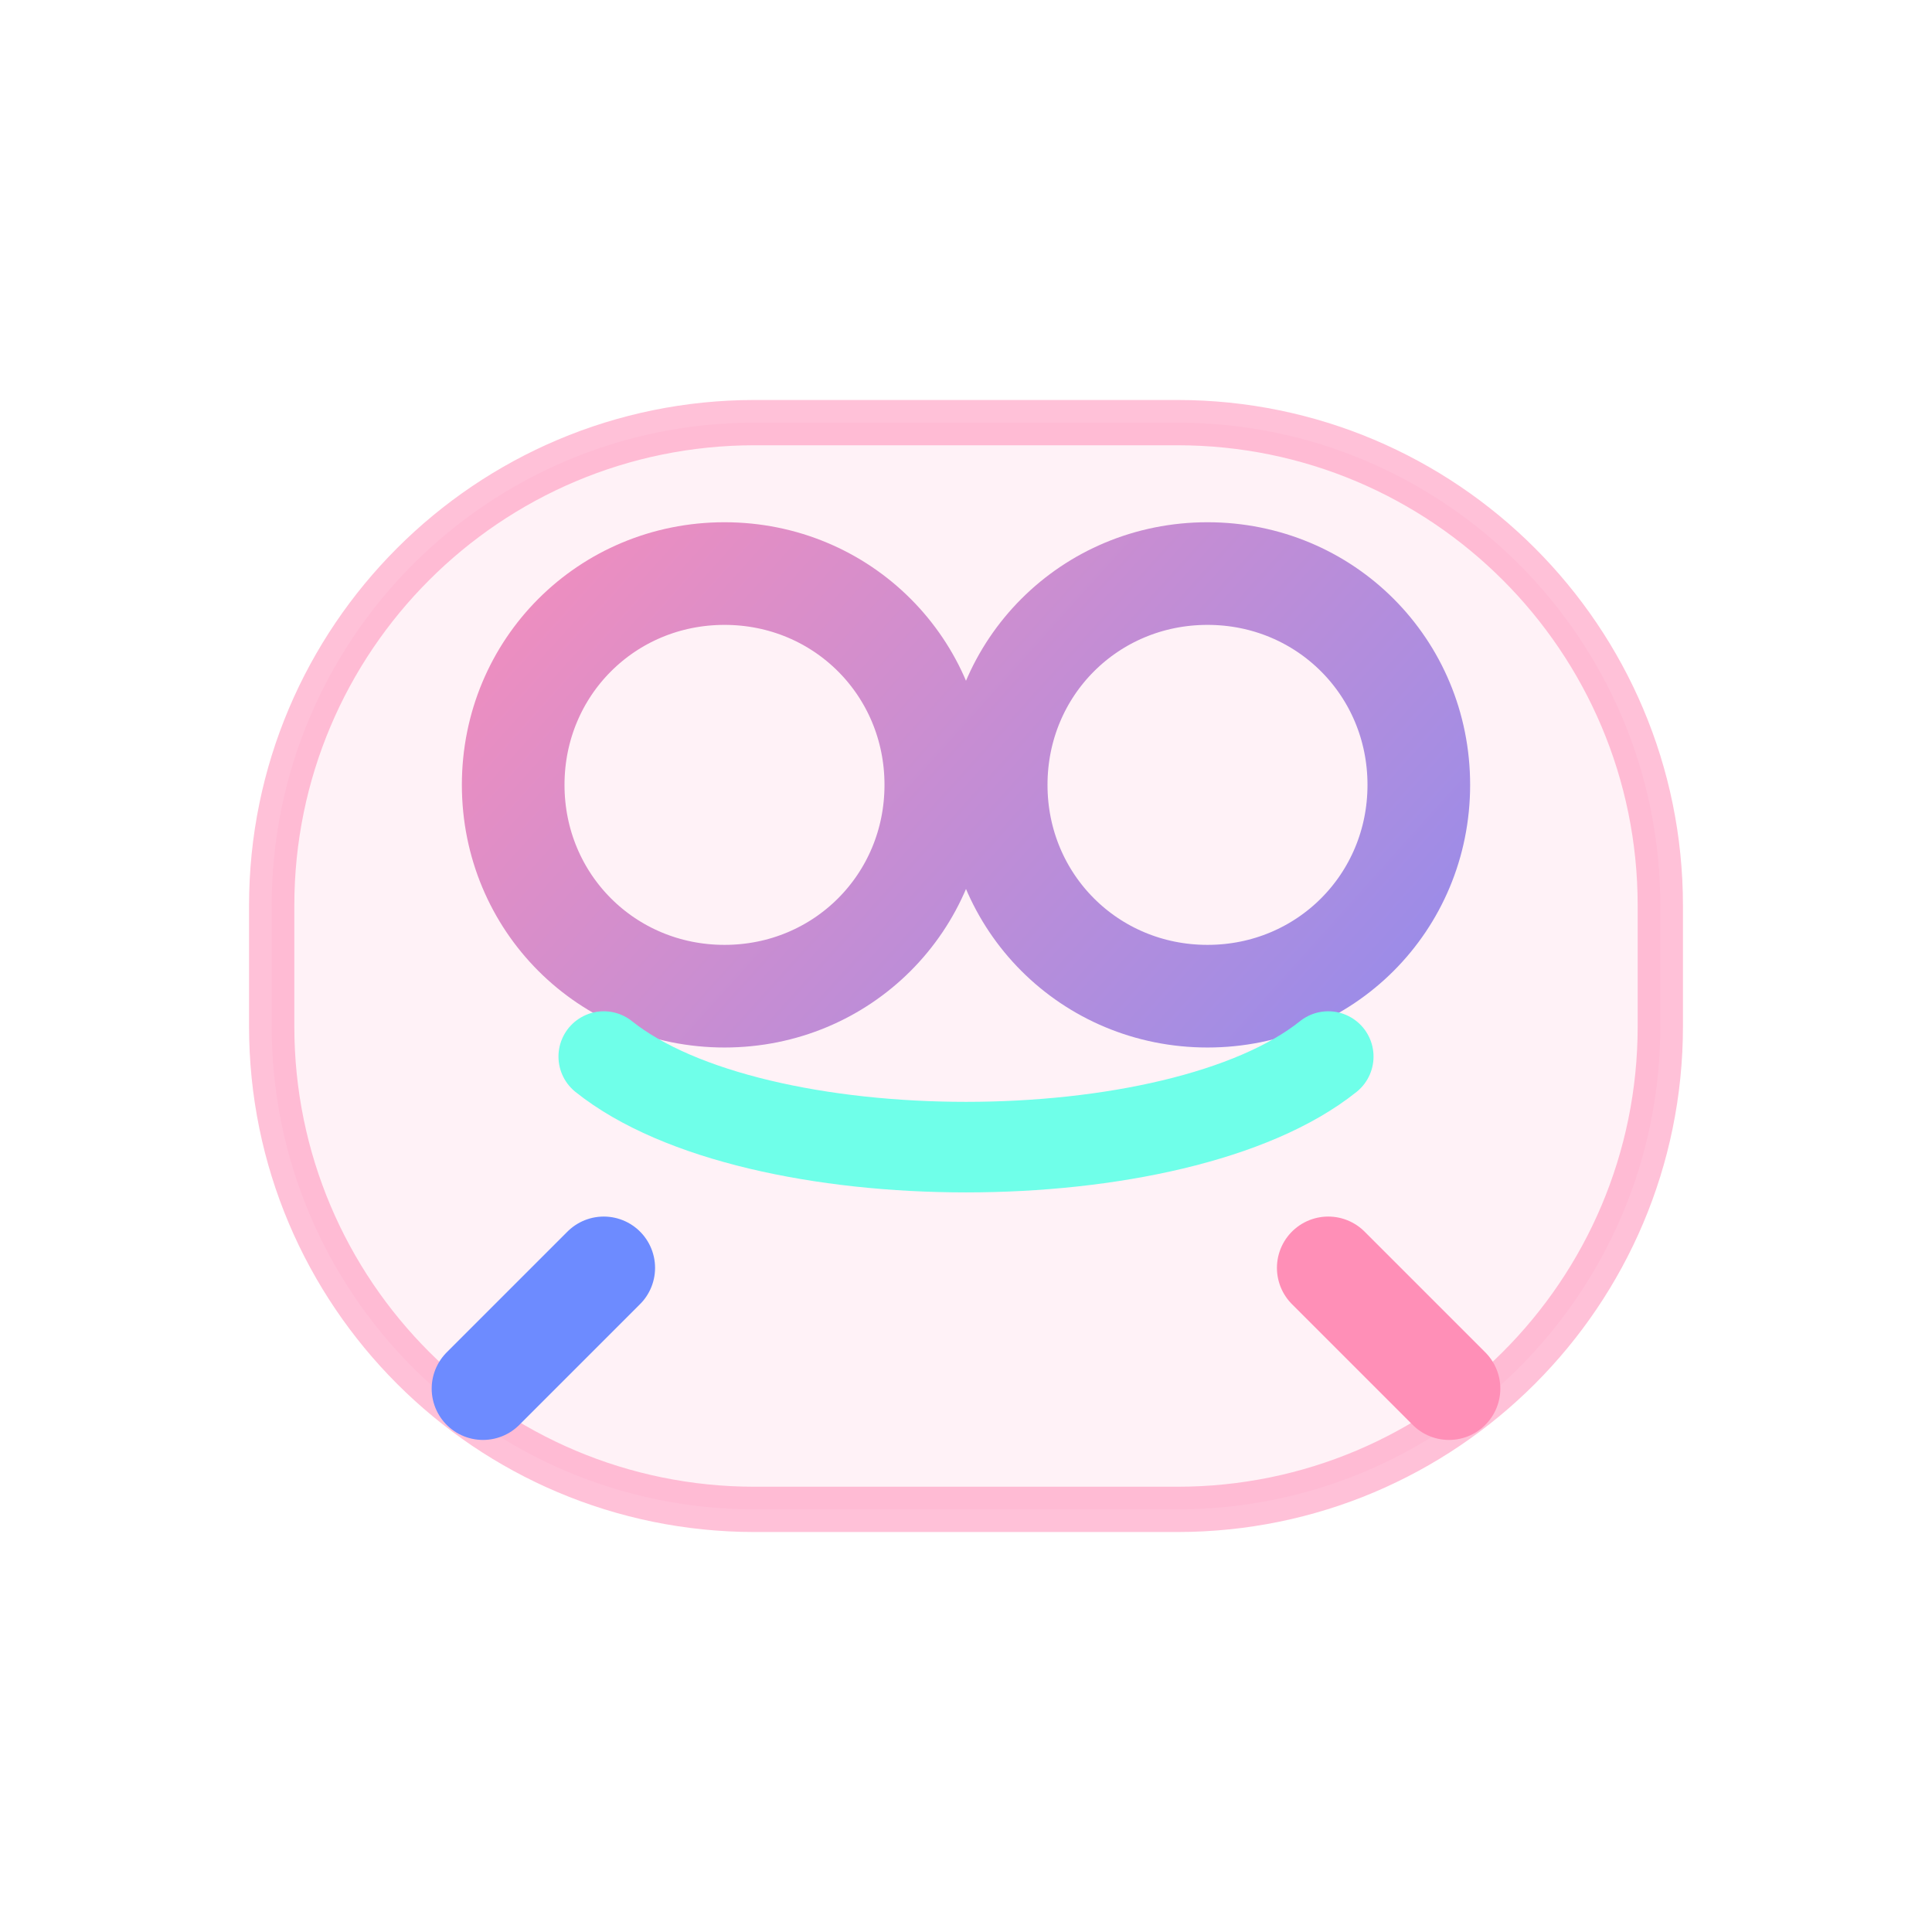
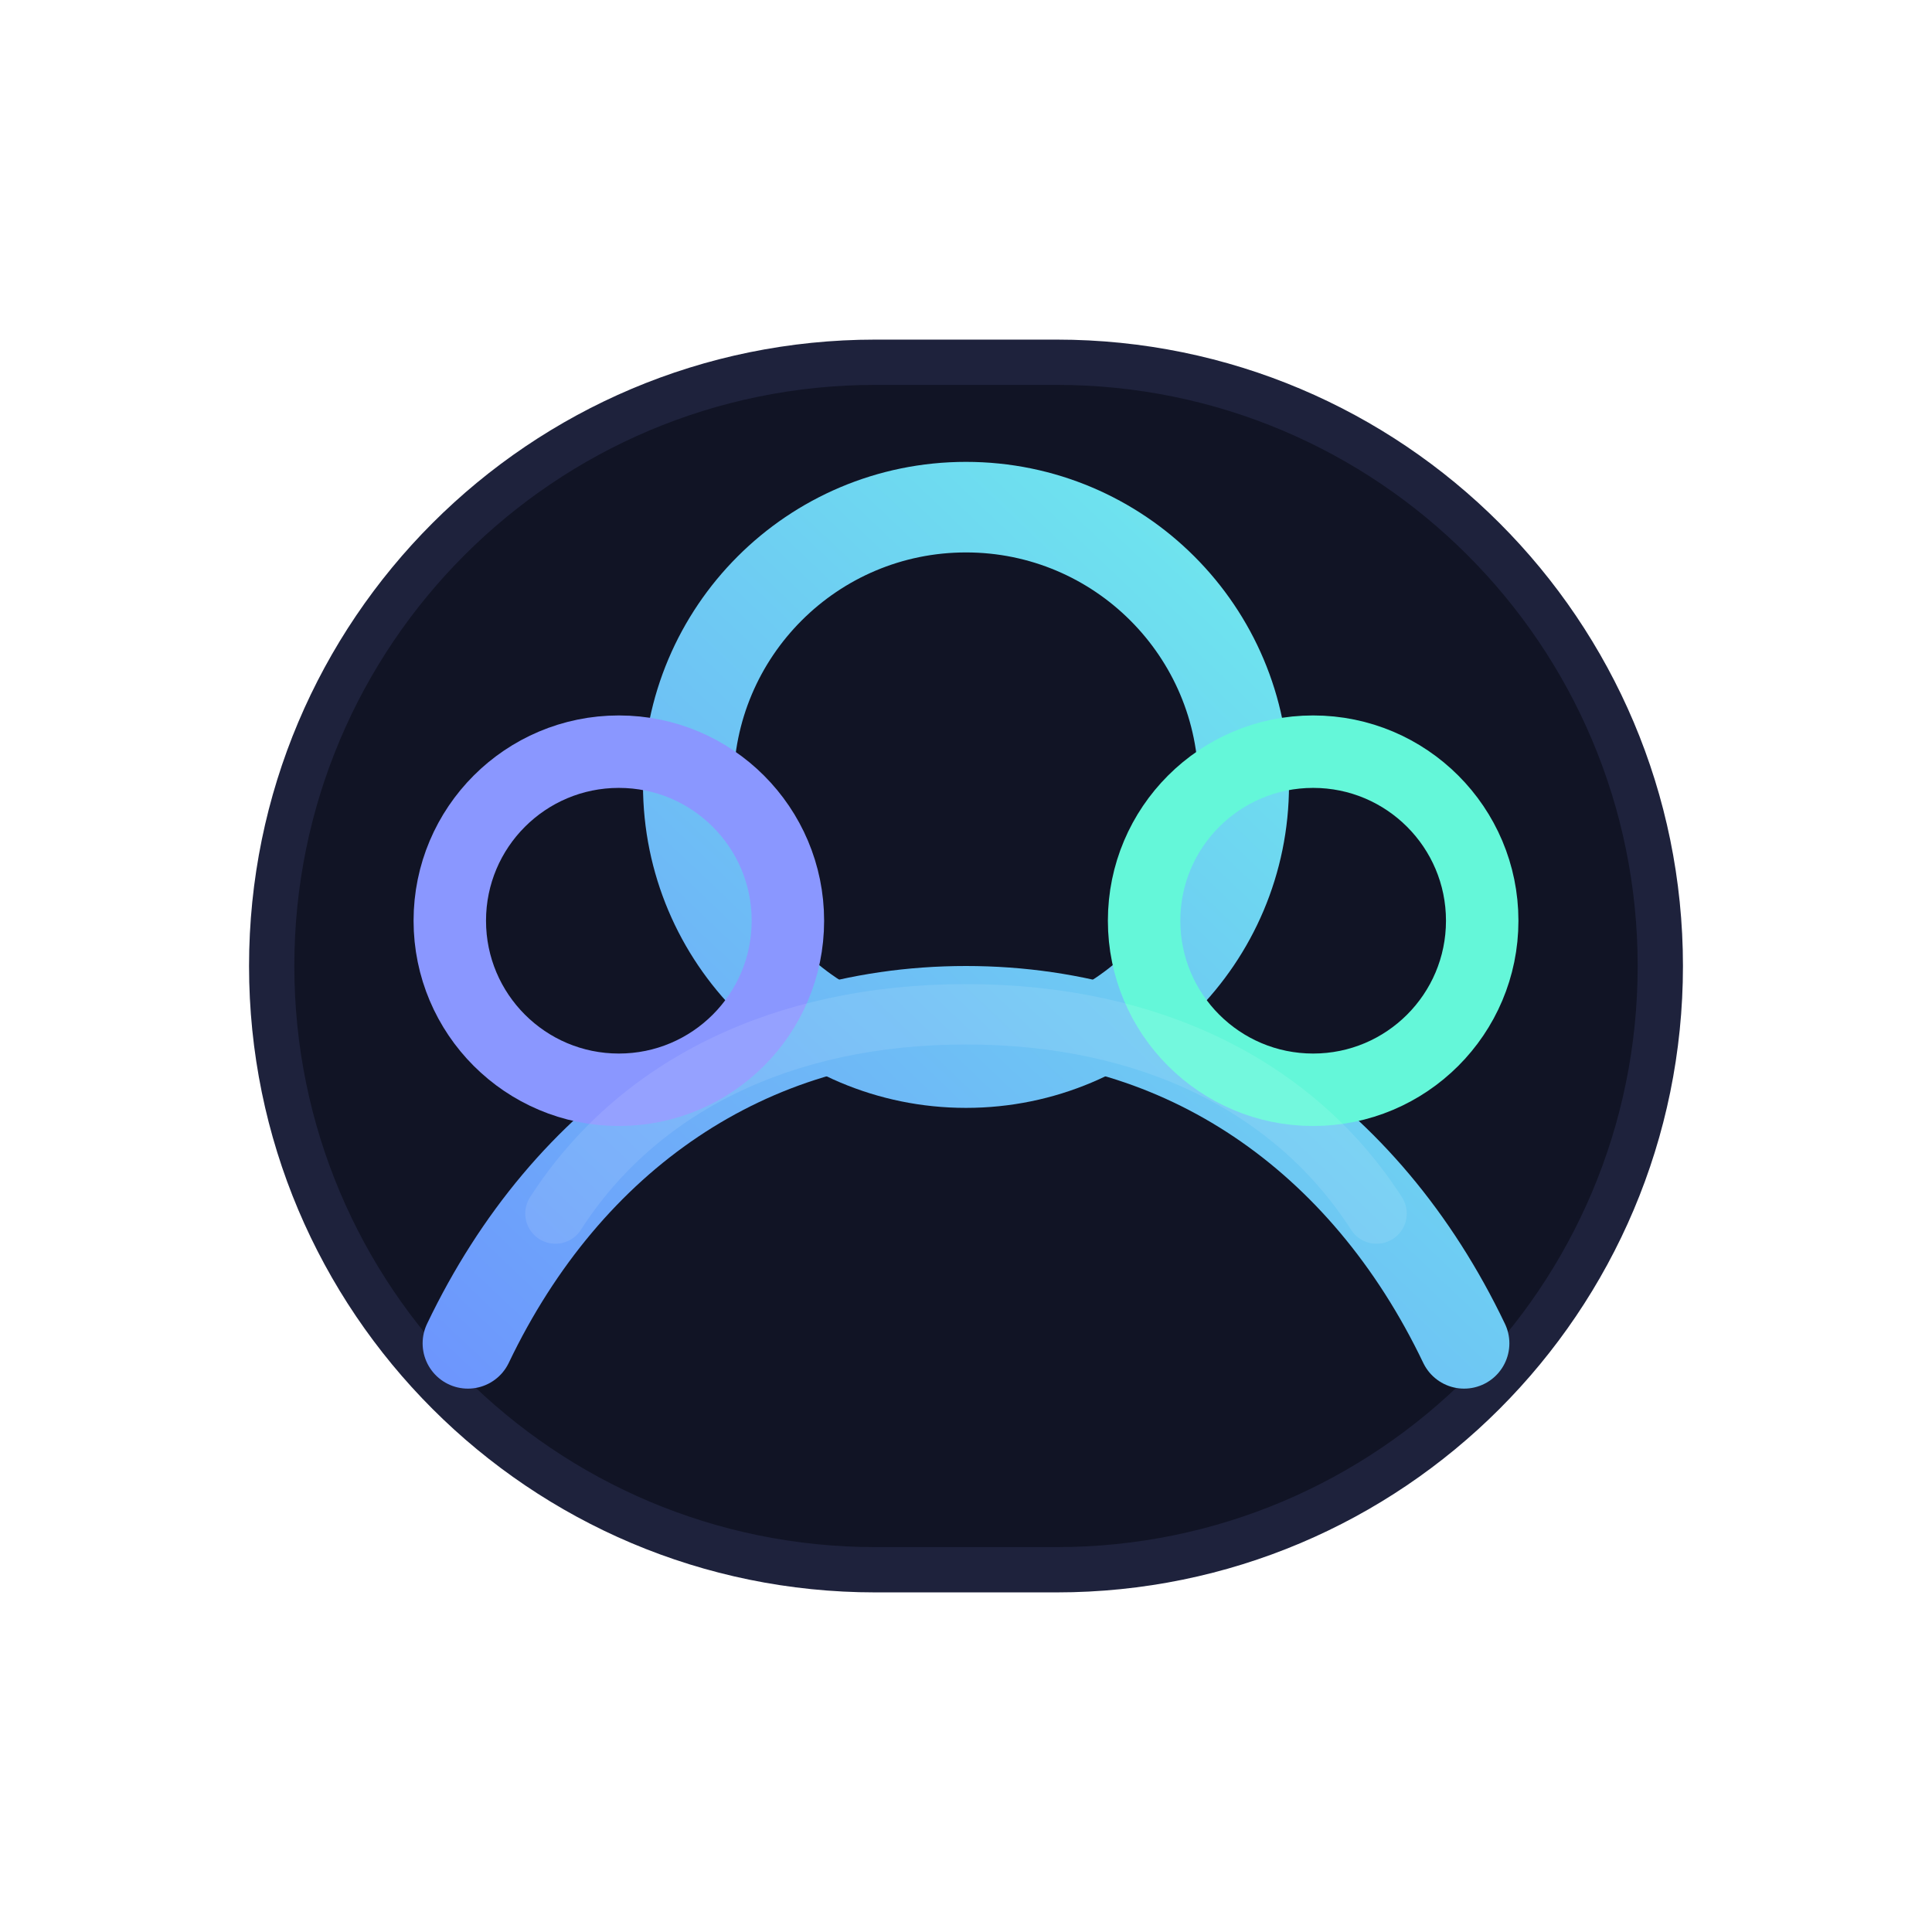
- <svg xmlns="http://www.w3.org/2000/svg" width="64" height="64" viewBox="0 0 64 64" fill="none">
+ <svg xmlns="http://www.w3.org/2000/svg" width="64" height="64" viewBox="0 0 64 64" fill="none" role="img" aria-labelledby="title">
  <defs>
-     <linearGradient id="communityGradient" x1="12" y1="16" x2="52" y2="52" gradientUnits="userSpaceOnUse">
-       <stop offset="0" stop-color="#FF8FB7" />
-       <stop offset="1" stop-color="#6D8BFF" />
+     <linearGradient id="communityGradient" x1="14" y1="52" x2="52" y2="12" gradientUnits="userSpaceOnUse">
+       <stop offset="0" stop-color="#6D8BFF" />
+       <stop offset="1" stop-color="#6FFFE9" />
    </linearGradient>
  </defs>
-   <rect x="9" y="14" width="46" height="36" rx="16" fill="rgba(255, 143, 183, 0.12)" stroke="rgba(255, 143, 183, 0.55)" stroke-width="1.5" />
-   <path d="M24 33C20.1 33 17 29.9 17 26C17 22.1 20.1 19 24 19C27.9 19 31 22.1 31 26C31 29.9 27.9 33 24 33Z" stroke="url(#communityGradient)" stroke-width="3.4" />
-   <path d="M40 33C36.1 33 33 29.9 33 26C33 22.1 36.1 19 40 19C43.9 19 47 22.1 47 26C47 29.9 43.9 33 40 33Z" stroke="url(#communityGradient)" stroke-width="3.4" />
-   <path d="M20 35C25 39 39 39 44 35" stroke="#6FFFE9" stroke-width="3" stroke-linecap="round" stroke-linejoin="round" />
-   <path d="M20 42L16 46" stroke="#6D8BFF" stroke-width="3.4" stroke-linecap="round" />
-   <path d="M44 42L48 46" stroke="#FF8FB7" stroke-width="3.4" stroke-linecap="round" />
+   <rect x="9" y="12" width="46" height="40" rx="20" fill="#111425" stroke="#1E223C" stroke-width="1.5" />
+   <circle cx="32" cy="26" r="9.2" stroke="url(#communityGradient)" stroke-width="3" fill="none" />
+   <path d="M15.5 44.5C18.8 37.6 24.8 33.5 32 33.5C39.2 33.5 45.2 37.6 48.5 44.5" stroke="url(#communityGradient)" stroke-width="3" stroke-linecap="round" fill="none" />
+   <circle cx="20.5" cy="30.5" r="5.6" stroke="#8A97FF" stroke-width="2.4" fill="none" />
+   <circle cx="43.5" cy="30.5" r="5.6" stroke="#64F7D9" stroke-width="2.4" fill="none" />
+   <path d="M18.4 40.2C21.1 36 25.9 33.6 32 33.6C38.1 33.6 42.9 36 45.6 40.2" stroke="rgba(255, 255, 255, 0.1)" stroke-width="2" stroke-linecap="round" fill="none" />
</svg>
